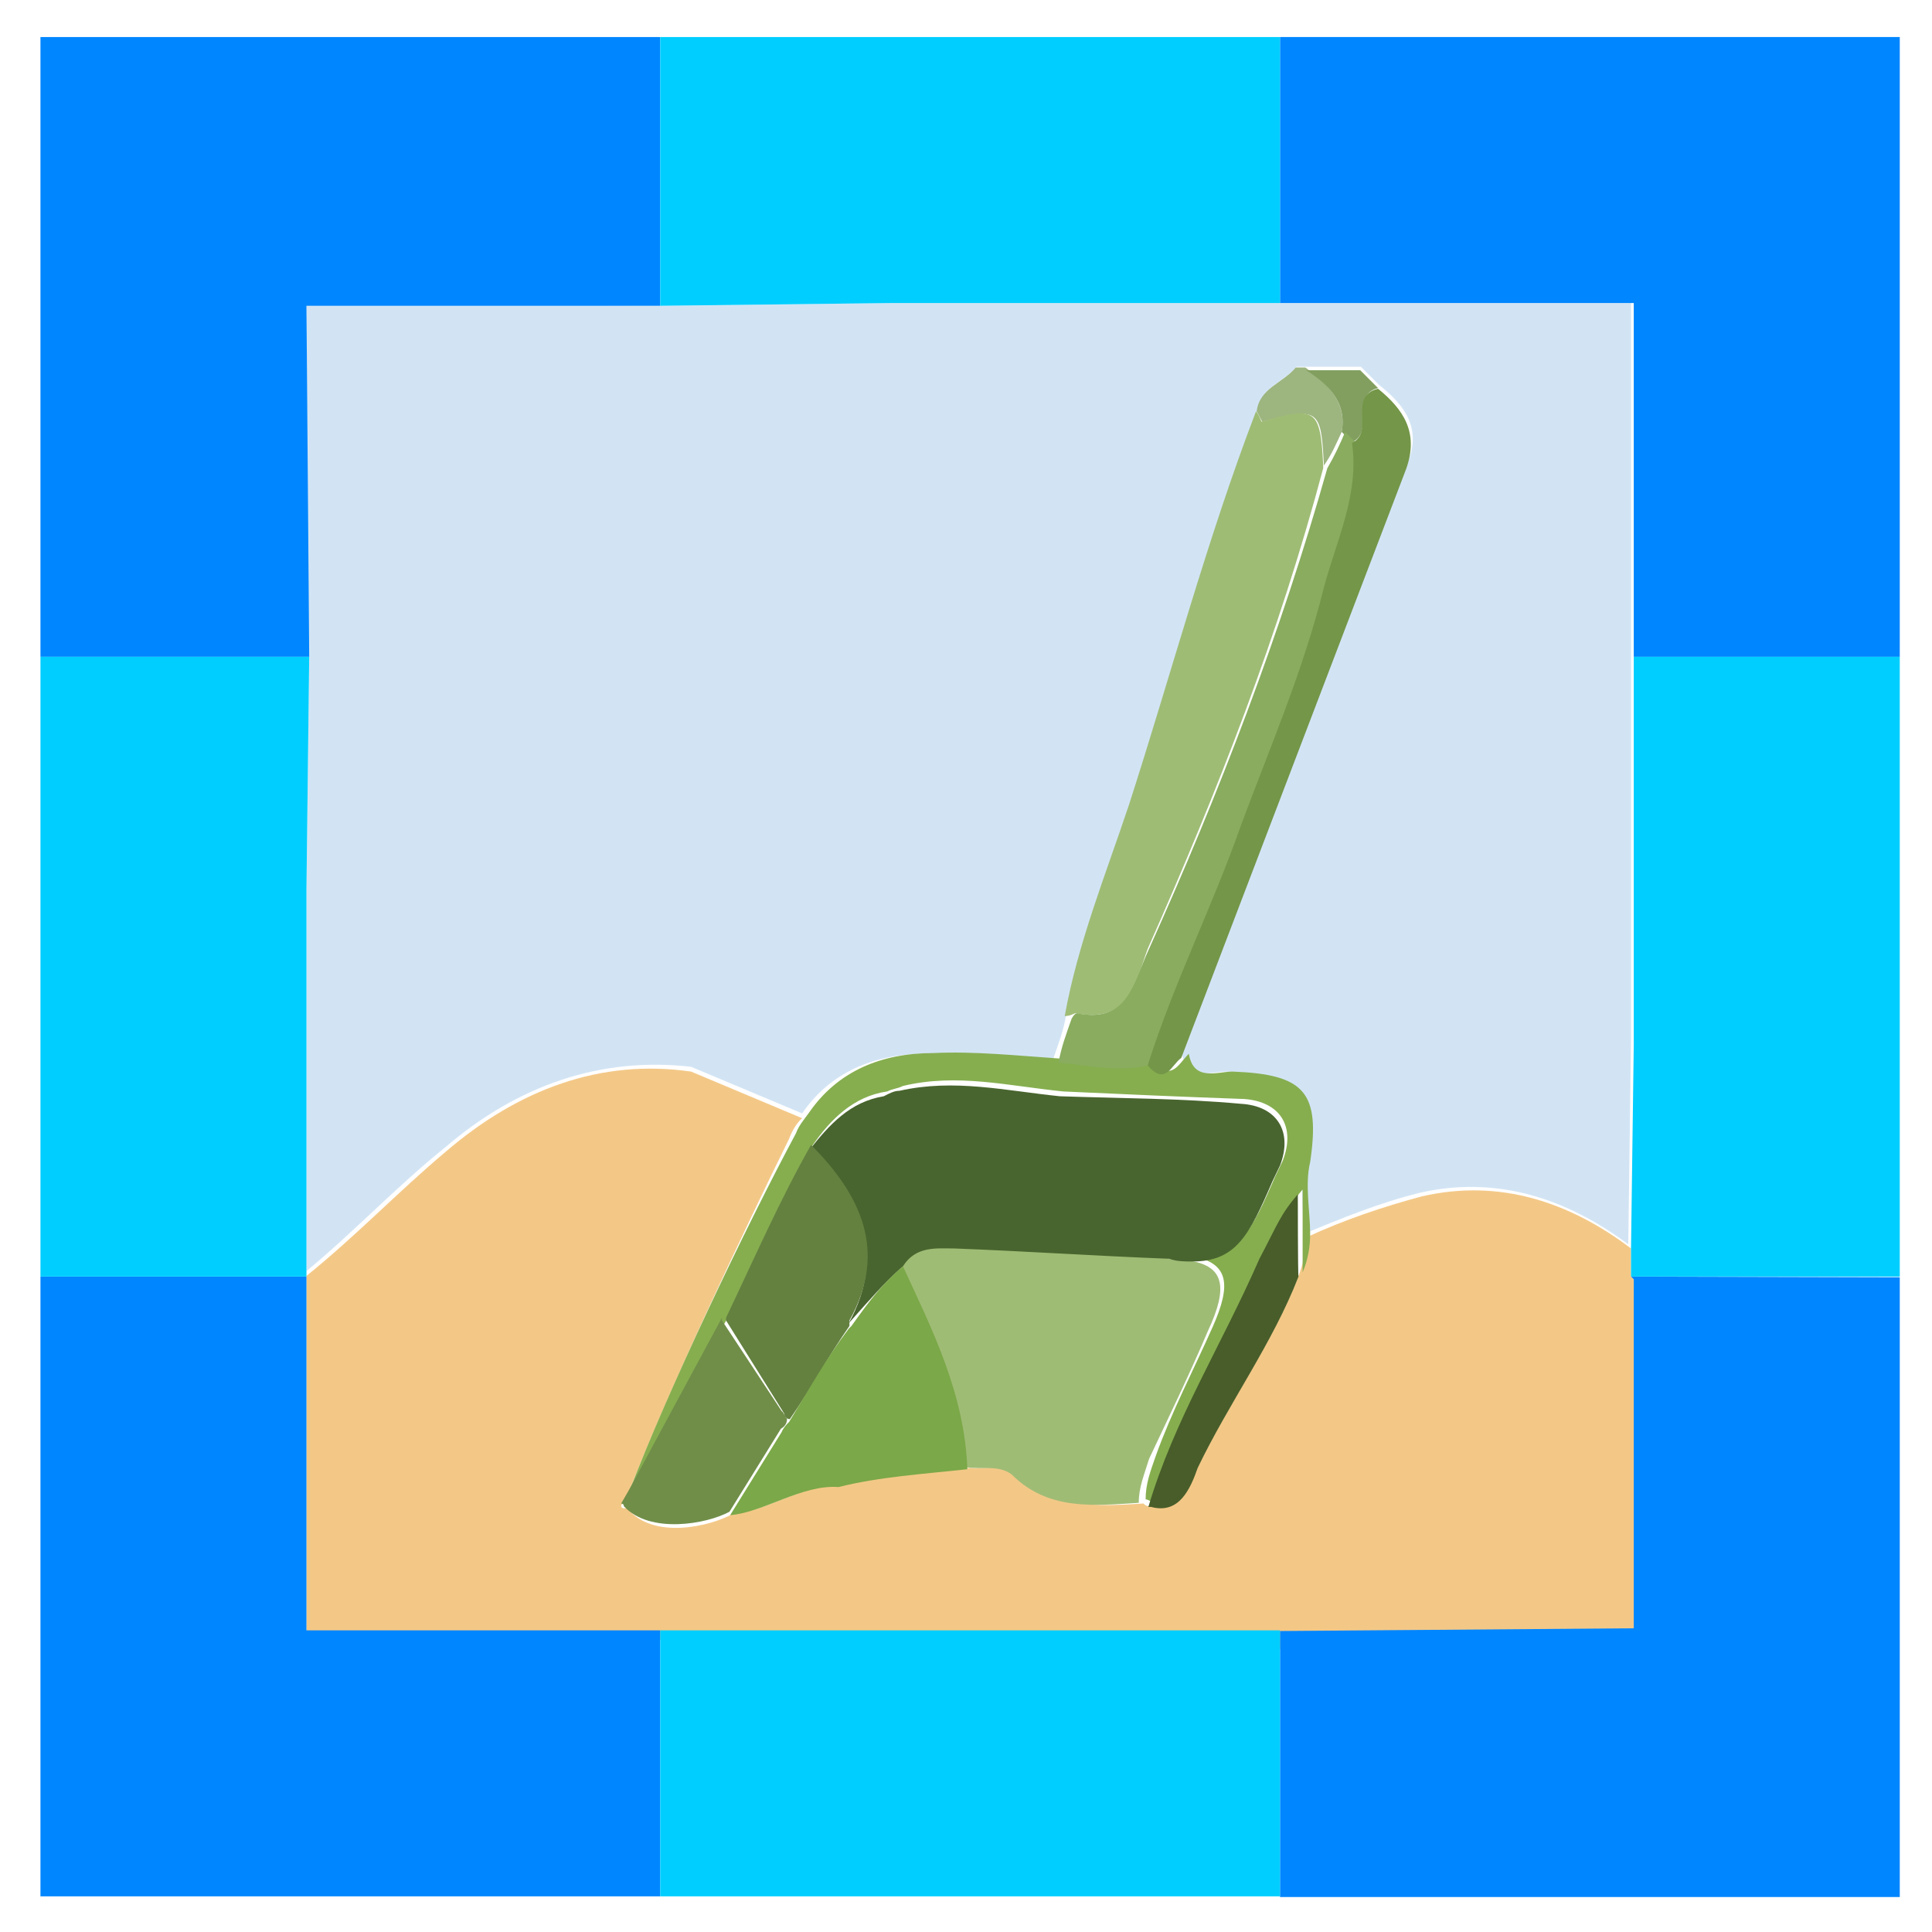
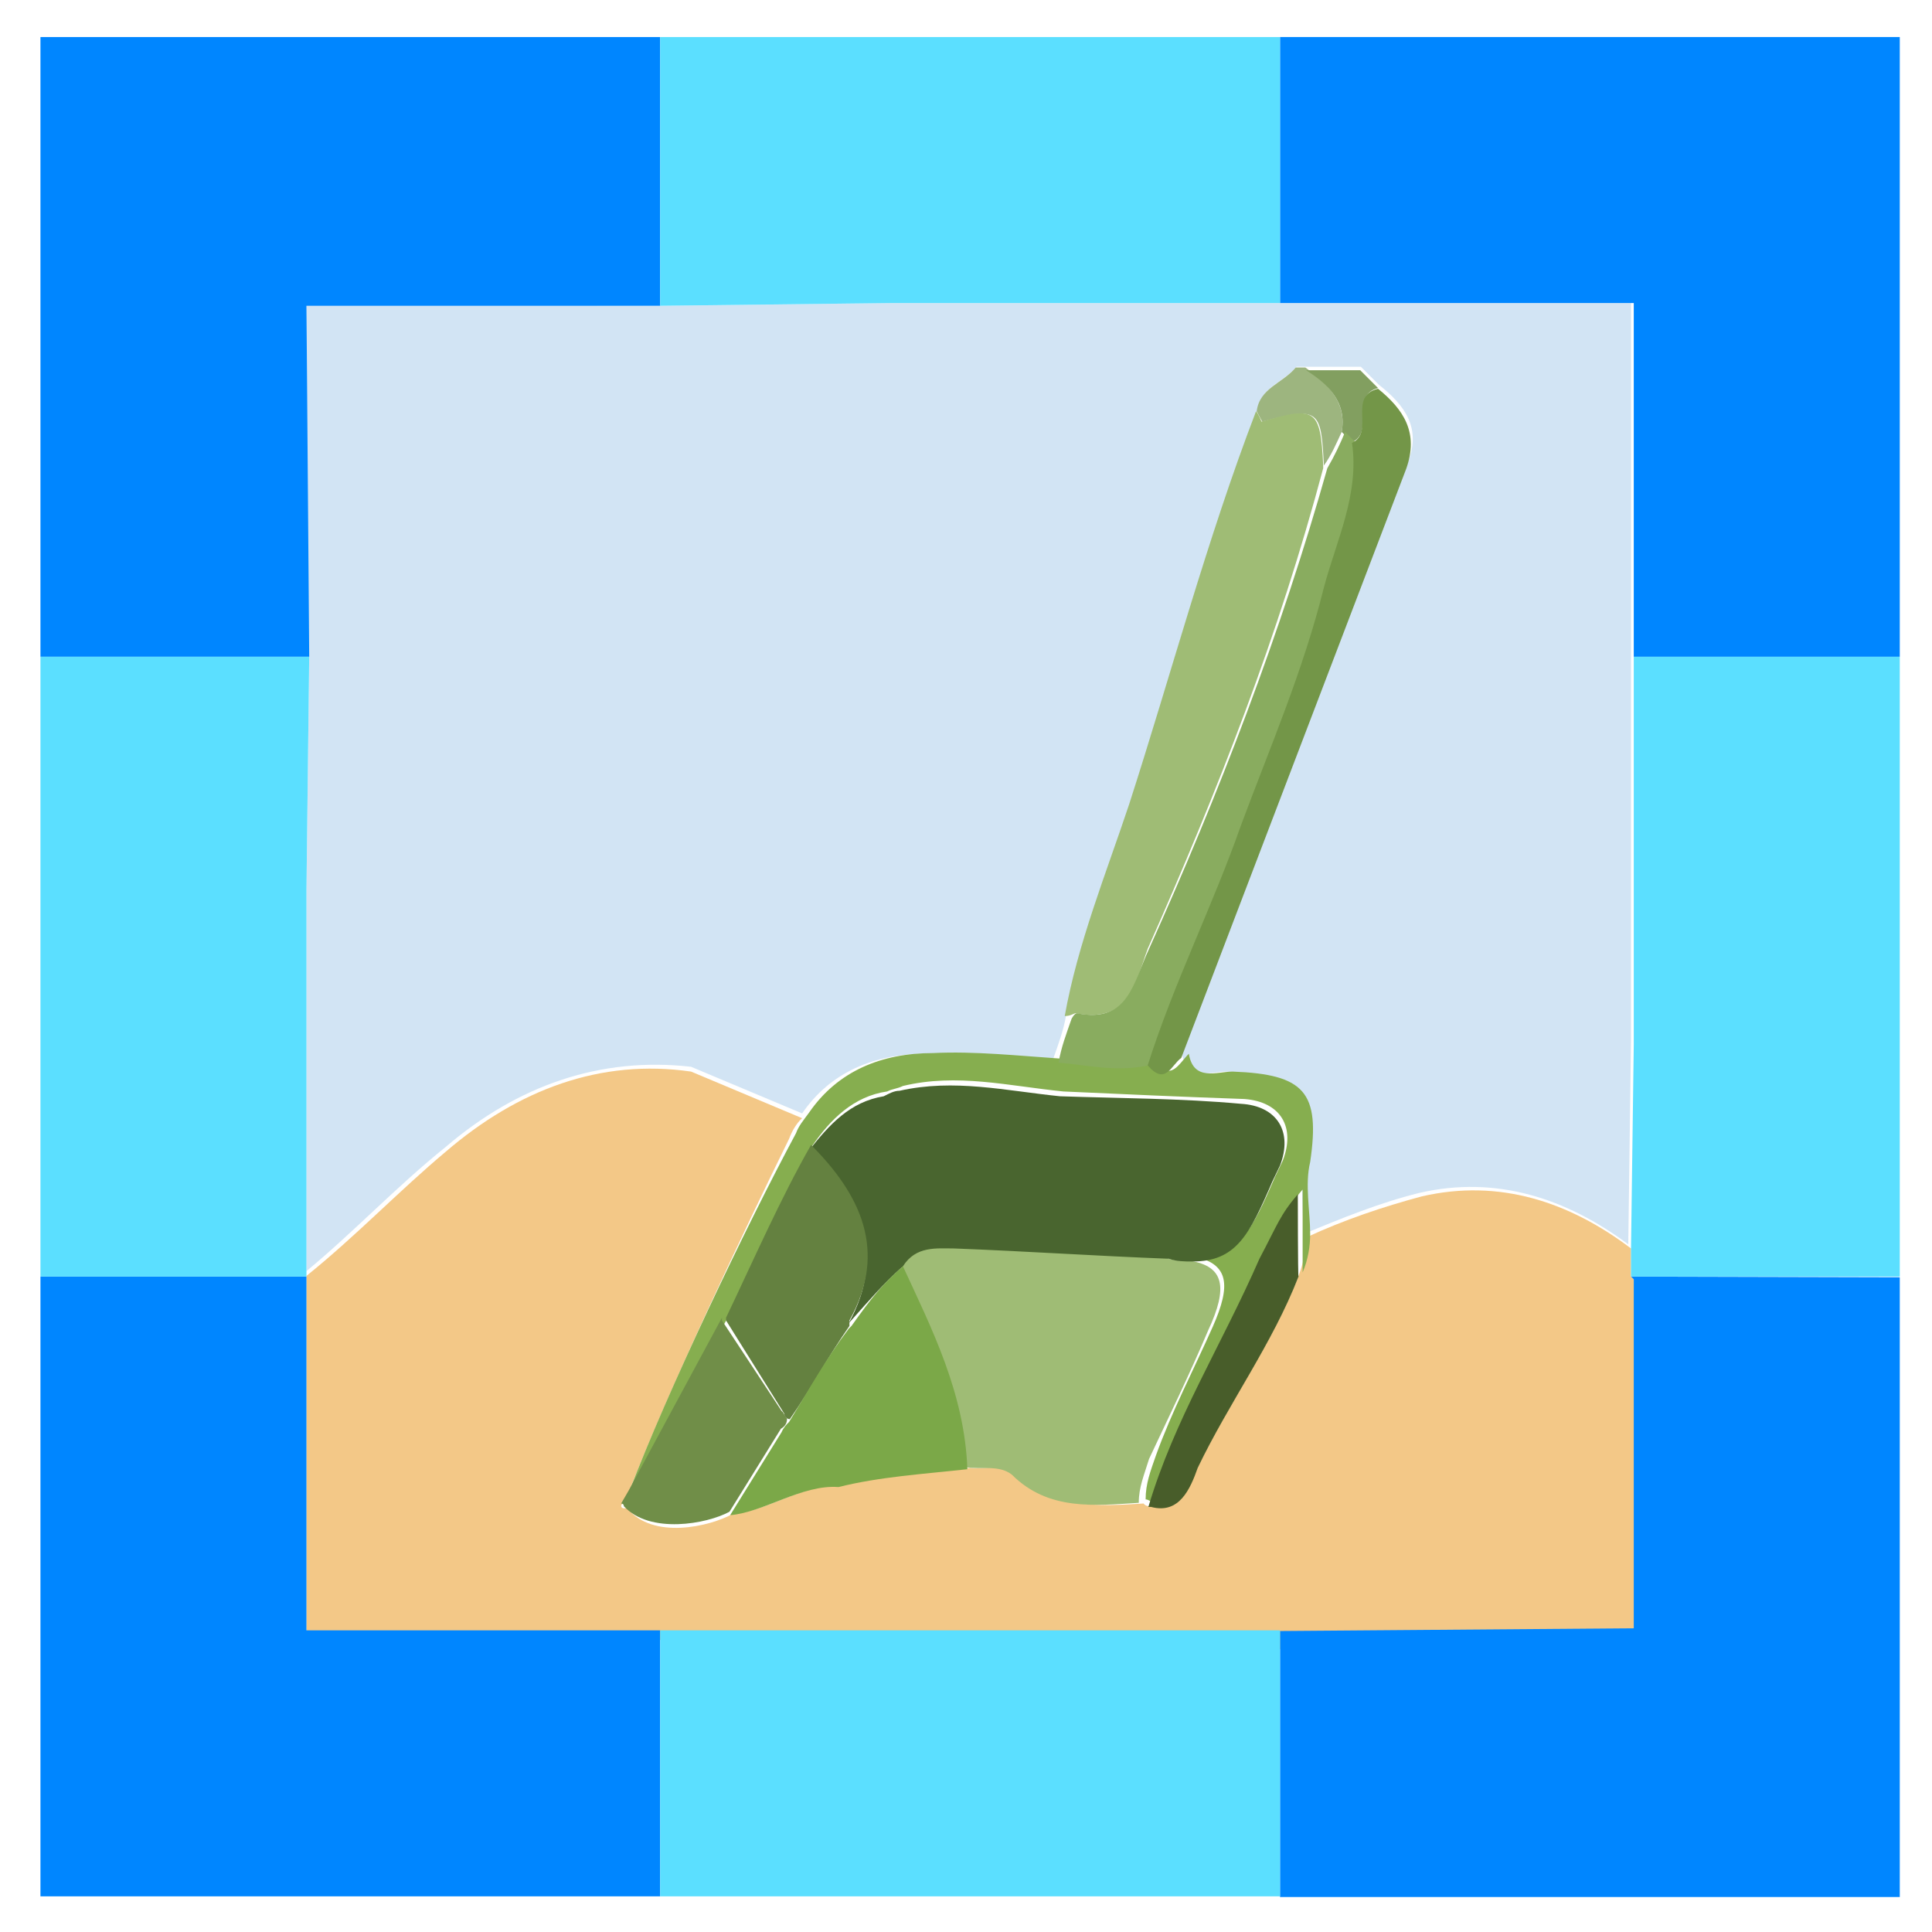
<svg xmlns="http://www.w3.org/2000/svg" version="1.1" id="Layer_1" x="0px" y="0px" viewBox="0 0 281.8 281.8" style="enable-background:new 0 0 281.8 281.8;" xml:space="preserve">
  <style type="text/css">
	.st0{fill:#D2E4F4;}
	.st1{fill:#F3C887;}
	.st2{fill:#9DB57F;}
	.st3{fill:#829F60;}
	.st4{fill:#9FBC75;}
	.st5{fill:#86AE4F;}
	.st6{fill:#89AC5F;}
	.st7{fill:#708E48;}
	.st8{fill:#739648;}
	.st9{fill:#485D2A;}
	.st10{fill:#49652F;}
	.st11{fill:#648140;}
	.st12{fill:#7BA848;}
	.st13{fill:#0086FF;}
- 	.st14{fill:#00CEFF;}
+ 	.st14{fill:#5BDFFF;}
</style>
  <g>
    <path class="st0" d="M50.3,237.1c-0.4,0.4-0.8,0.8-1.1,0.8h56.5c0-0.4,0-0.4,0.4-0.8H50.3z M169.8,237.1c0,0.4-0.4,0.4-0.4,0.8   h17.3l0.4,0.4h51.2v-1.1C238.3,237.1,169.8,237.1,169.8,237.1z M96.3,44.6l-51.6-0.4v51.2l0.4,0.4l-0.4,33.9v55.7   c6.8-5.6,13.2-12.4,20.3-18.1c10.5-9,22.6-13.2,35.8-11.7l16.2,6.8c4.1-6,10.5-8.7,18.1-8.7c6,0,12.4,0.8,18.5,0.8   c0.8-2.3,1.5-4.1,1.9-6.4c1.9-10.9,6-20.7,9.4-30.9c6-19.2,11.3-38.8,18.5-57.3c0.4-3.4,3.8-4.1,5.7-6.4h9.4l2.6,2.6   c3.8,3,6.4,6.4,4.1,11.7l-32.8,85.9c0.8,4.1,4.1,2.6,6.4,2.6c10.5,0.4,12.8,3,11.3,13.2c-0.4,3.4,0,7.2,0,10.5   c5.6-2.3,10.9-4.5,16.9-6c11.3-2.6,21.5,0.8,30.5,7.5l0.4-29.8V44.2H130.2L96.3,44.6z" />
    <path class="st1" d="M114.8,206.9C115.1,206.9,115.1,206.9,114.8,206.9C115.1,206.9,115.1,206.9,114.8,206.9z M207.4,174.5   c-5.6,1.5-11.3,3.4-16.9,6c0,1.9-0.4,3.8-1.1,5.6c-3.8,9.8-10.2,18.5-14.7,27.9c-1.1,2.6-2.6,6.8-6.8,5.7c-0.4,0-0.8,0-1.1-0.4   c-6.4,0.4-13.2,0.8-18.5-4.1c-1.9-1.9-4.5-0.8-6.8-1.1c-6.4,0.8-12.4,1.1-18.8,2.6c-5.3-0.4-10.9,3.8-15.8,4.1   c-3.4,1.9-11.7,3.8-15.4-0.8H91c0,0-0.4,0-0.4-0.4l1.1-1.9c5.7-14.7,16.9-38.4,23.4-51.6c0.4-1.1,1.1-2.3,1.9-3l-16.2-6.8   c-13.2-1.9-25.2,2.6-35.8,11.7c-6.8,5.7-13.2,12.4-20.3,18.1v52h4.5c0.4-0.4-1.5,1.9-1.1,1.5c18.5,0,35.4-0.4,53.9-0.4   c0,0.4,3.8-1.5,3.8-1.1h64c0-0.4-1.5,2.6-1.1,2.3c21.8,0,45.6,0.8,67.4,0.8c1.1,0,3-1.1,4.1-1.1l-1.9-53.5l-0.4-0.4v-4.1   C228.9,175.3,218.7,171.9,207.4,174.5z" />
    <path class="st2" d="M193.1,67.9C193.1,68.3,193.1,68.3,193.1,67.9c1.1-1.5,1.9-3.4,2.6-4.9c0.8-4.5-2.3-7.2-5.3-9.4H189   c-1.9,2.3-5.3,3-5.7,6.4l0.8,1.5C192.4,59.3,192.7,59.7,193.1,67.9z" />
    <path class="st3" d="M195.7,63l1.5,1.5c3.4-1.5-0.4-6.8,3.8-7.9l-2.6-2.6h-7.9C193.5,55.9,196.5,58.5,195.7,63z" />
    <path class="st4" d="M156.9,147.8c7.9,1.5,8.7-4.5,10.5-9.4c10.2-23,19.2-46,25.6-70.1v-0.4c-0.4-8.3-1.1-8.7-9-6.4   c0,0-0.4-1.1-0.8-1.5c-7.2,18.8-12.4,38.4-18.5,57.3c-3.4,10.2-7.5,20.3-9.4,30.9C156.2,148.2,156.6,147.8,156.9,147.8z" />
    <path class="st5" d="M90.7,220.1C91,220.1,91,220.1,90.7,220.1C91,220.1,91,220.1,90.7,220.1C90.7,219.7,90.7,220.1,90.7,220.1z    M91.8,217.5l14.3-25.2c4.1-8.7,7.9-17.3,12.4-25.2c2.6-3.8,6-7.2,10.9-7.9c0.8-0.4,1.5-0.4,2.3-0.8c7.9-1.9,15.4,0,23.4,0.8   c8.7,0.4,17.7,0.8,26.4,1.1c5.3,0.4,7.5,4.1,5.6,9l-1.1,2.3c-3.4,7.9-5.3,11.7-11.7,11.7c4.9,1.1,5.3,4.1,2.6,10.2   s-6,12.4-8.3,18.8c-0.8,2.3-1.5,4.1-1.5,6.4c0.4,0,0.8,0.4,1.1,0.4c3.8-12.4,10.5-23,16.2-36.2c3-4.9,3-6.4,5.6-9.4v12.1   c0.8-1.9,1.1-3.8,1.1-5.6c0-3.4-0.8-7.2,0-10.5c1.5-10.2-0.8-12.8-11.3-13.2c-2.3,0-5.7,1.5-6.4-2.6c-1.5,1.5-2.6,4.1-4.9,1.1   c-4.5,1.1-9.4,0.4-13.9-0.4c-6-0.4-12.4-1.1-18.5-0.8c-7.5,0-13.9,2.6-18.1,8.7c-0.8,1.1-1.5,1.9-1.9,3   C108.7,179.1,97.4,202.8,91.8,217.5z" />
    <path class="st6" d="M167.9,155.3c3.4-12.1,9-23.4,13.6-35c4.1-11.7,9-23,12.1-34.7c1.9-7.2,4.9-13.6,4.1-21.1l-1.5-1.5   c-0.8,1.9-1.5,3.4-2.6,5.3c-6.8,24.1-15.8,47.5-26,70.1c-2.3,4.9-3,10.9-10.5,9.4c-0.4,0-0.8,0.8-0.8,0.8c-0.8,2.3-1.5,4.1-1.9,6.4   C158.4,155.3,163,156.5,167.9,155.3z" />
    <path class="st7" d="M114.8,206.9c-0.4-0.4-0.4-0.8-0.8-1.1l-8.7-13.2v-0.4l-13.6,25.2l-1.1,1.9c0,0,0.4,0,0.4,0.4   c3.8,4.1,12.1,2.6,15.4,0.8l7.5-12.1C114.4,208.1,114.8,207.7,114.8,206.9z" />
    <path class="st8" d="M197.2,64.6c1.1,7.5-2.3,14.3-4.1,21.1c-3,12.1-7.9,23.4-12.1,34.7c-4.1,11.7-9.8,23-13.6,35   c2.6,3,3.4,0,4.9-1.1l32.8-85.9c1.9-5.3-0.4-8.7-4.1-11.7C196.5,57.8,200.6,63,197.2,64.6z" />
    <path class="st9" d="M189.3,174.2c-2.6,3-3,4.5-5.6,9.4c-5.6,12.8-12.4,23.4-16.2,36.2h0.4c4.1,1.1,5.7-2.6,6.8-5.7   c4.5-9.4,10.9-18.1,14.7-27.9C189.3,186.2,189.3,174.2,189.3,174.2z" />
    <path class="st4" d="M176.2,194.1c3-6.4,2.3-9.4-2.6-10.2c-1.1,0-2.3,0-3.4-0.4c-10.5-0.4-20.7-1.1-31.3-1.5c-3,0-6-0.4-7.5,2.6   c4.5,9.4,9,18.5,9.4,29.4c2.3,0.4,4.9-0.4,6.8,1.1c5.3,5.3,12.1,4.5,18.5,4.1c0-2.3,0.8-4.1,1.5-6.4   C170.5,206.6,173.5,200.5,176.2,194.1z" />
    <path class="st10" d="M123.8,193c3.4-3.8,4.9-5.6,7.9-8.3c1.9-3,4.9-2.6,7.5-2.6c10.5,0.4,20.7,1.1,31.3,1.5   c1.1,0.4,2.3,0.4,3.4,0.4c6.4,0,8.3-3.8,11.7-11.7l1.1-2.3c1.9-4.9-0.4-8.7-5.7-9c-8.7-0.8-17.7-0.8-26.4-1.1   c-7.9-0.8-15.4-2.6-23.4-0.8c-0.8,0-1.5,0.4-2.3,0.8c-4.9,0.8-7.9,4.1-10.9,7.9C125.3,174.5,129.4,182.8,123.8,193z" />
    <path class="st11" d="M114.4,206.2c0,0.4,0.4,0.8,0.8,0.8c3.4-4.9,5.3-8.7,8.7-13.6v-0.8c5.7-10.2,1.5-18.5-5.6-25.6   c-4.5,7.9-8.3,16.6-12.4,25.2v0.4L114.4,206.2z" />
    <path class="st12" d="M131.7,184.7c-3,2.6-4.5,4.5-7.5,8.7l-0.4,0.4c-3.4,4.5-5.7,8.7-8.7,13.6c-0.4,0.4-0.8,0.8-1.1,1.5l-7.5,12.1   c4.9-0.4,10.5-4.5,15.8-4.1c6-1.5,12.4-1.9,18.8-2.6C140.7,203.2,135.9,193.8,131.7,184.7z" />
    <path class="st13" d="M96.3,237.8H44.7v-51.6H5.9v90.4h90.4V237.8z M237.9,186.2l0.4,0.4v50.9l-51.6,0.4v38.8h90.4v-90.4   L237.9,186.2z M45.1,95.8l-0.4-51.2h51.6V5.4H5.9v90.4H45.1z" />
    <path class="st13" d="M186.7,5.4v38.8h51.6v51.6h38.8V5.4L186.7,5.4z" />
    <path class="st14" d="M96.3,44.6l33.9-0.4h56.5V5.4H96.3V44.6z M186.7,237.8H96.3v38.8h90.4V237.8z M238.3,95.8v56.5l-0.4,29.8v4.1   h39.2V95.8H238.3z M44.7,186.2v-56.5l0.4-33.9H5.9v90.4H44.7z" />
  </g>
</svg>
